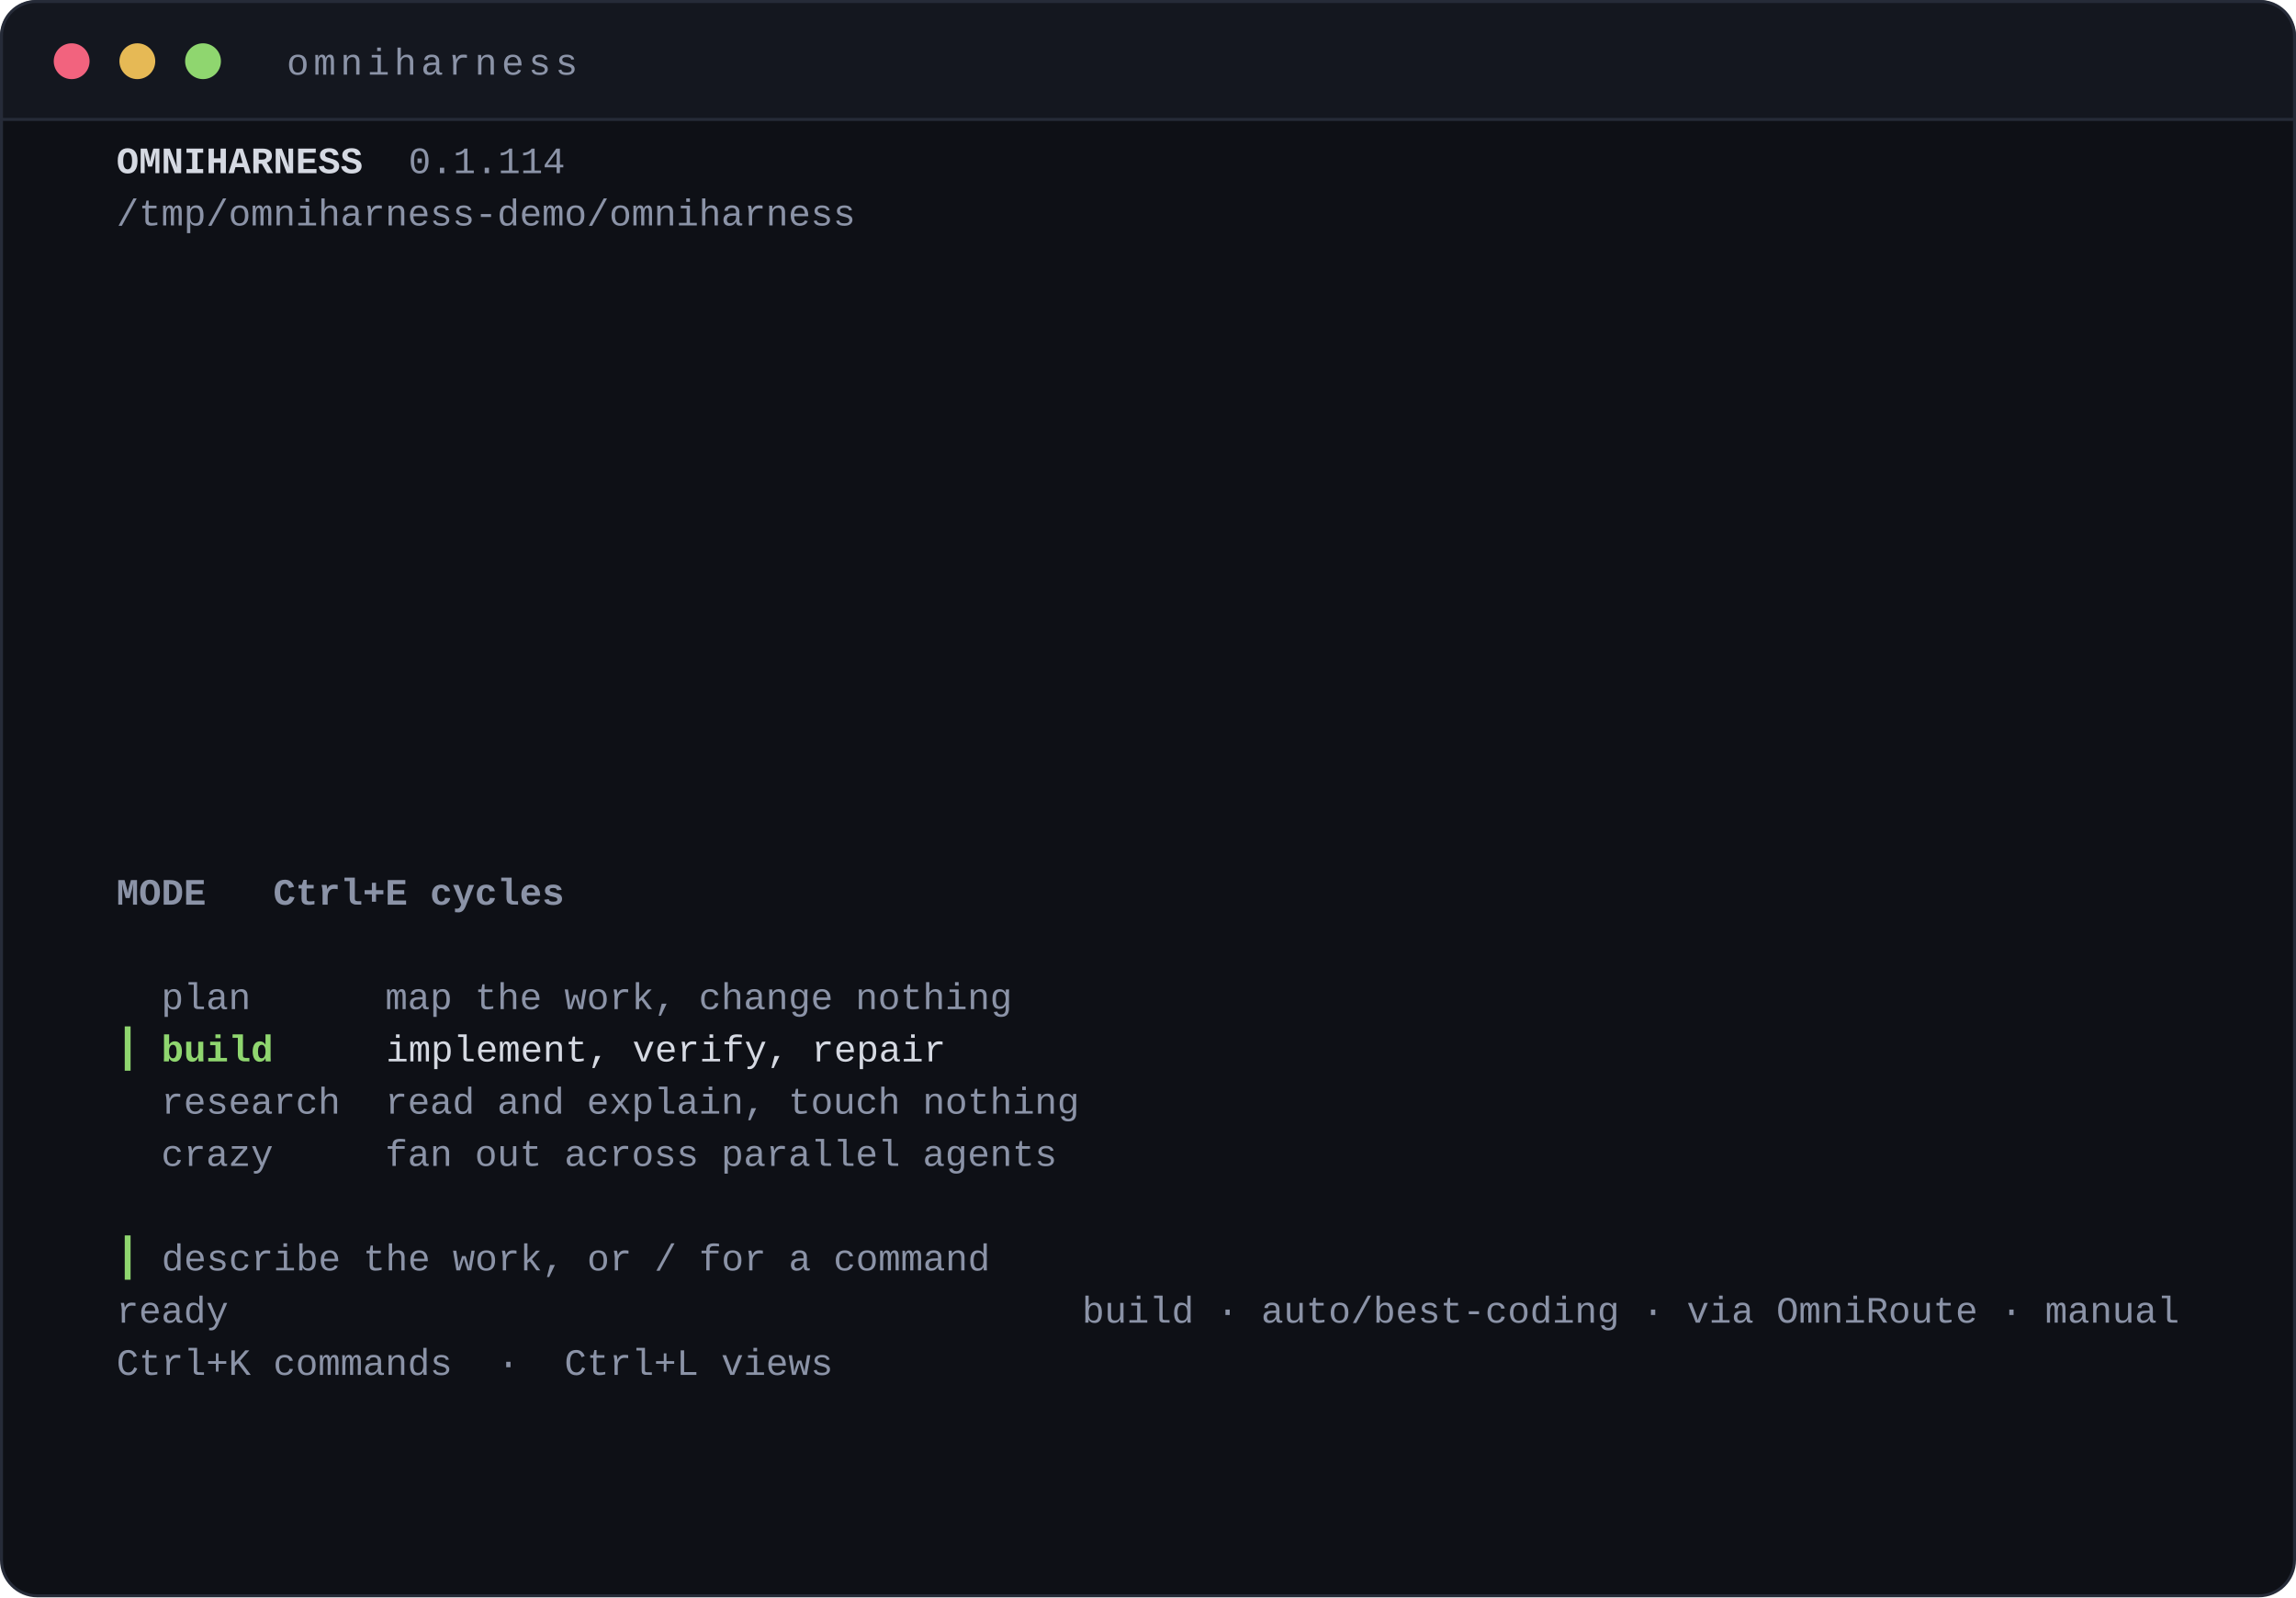
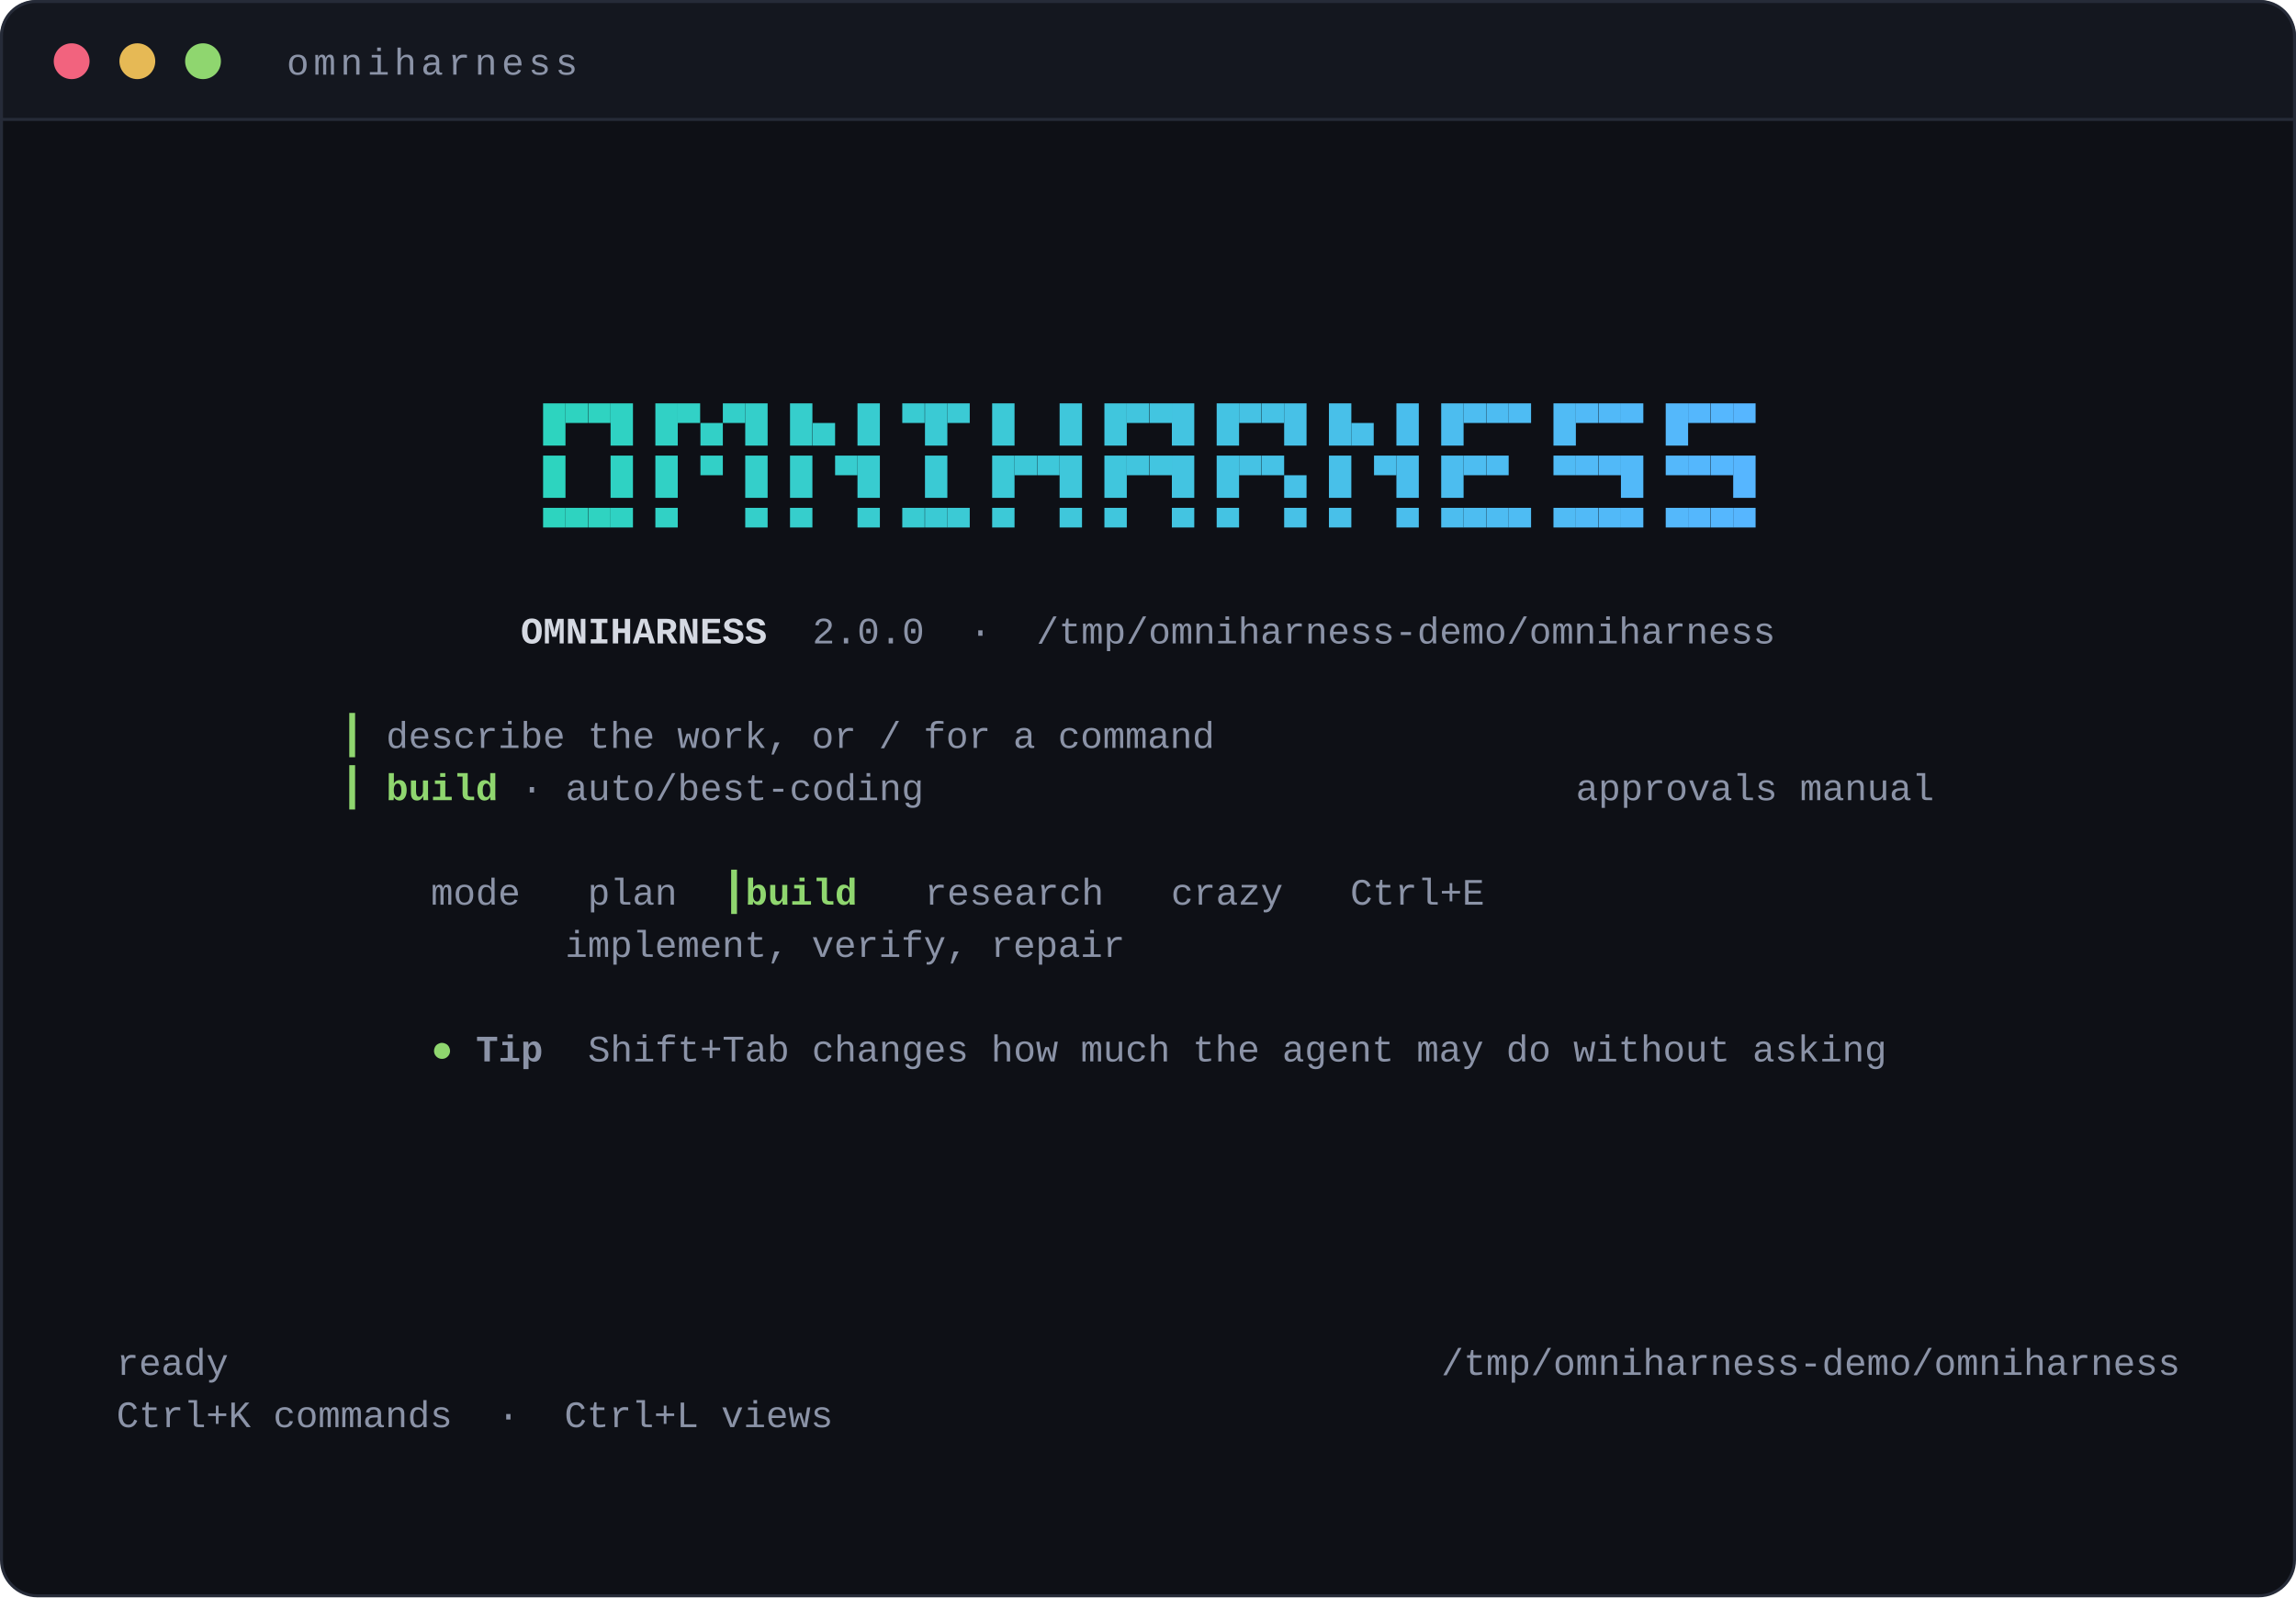
<svg xmlns="http://www.w3.org/2000/svg" width="769" height="535" viewBox="0 0 769 535" font-family="ui-monospace, SFMono-Regular, Menlo, Consolas, 'Liberation Mono', monospace" font-size="12.5" role="img" aria-label="OmniHarness terminal: a task, the plan it produced, the workers running it, and the route that answered">
  <rect x="0.5" y="0.5" width="768" height="534" rx="12" fill="#0e1016" stroke="#262b38" />
  <path d="M12 0.5 H757 A11.5 11.5 0 0 1 768.5 12 V40 H0.5 V12 A11.5 11.5 0 0 1 12 0.5 Z" fill="#14171f" stroke="#262b38" />
  <circle cx="24" cy="20.5" r="6" fill="#f2637e" />
  <circle cx="46" cy="20.5" r="6" fill="#e6b955" />
  <circle cx="68" cy="20.5" r="6" fill="#8fd66f" />
  <text x="96" y="25" fill="#8b93a7" letter-spacing="1.5">omniharness</text>
  <g opacity="1">
    <animate attributeName="opacity" dur="15.0s" repeatCount="indefinite" values="1;1;1;1;0;0" keyTimes="0;0;0;0.19;0.2;1" />
-     <text x="39.0" y="58.0" fill="#d5d9e2" font-weight="600" xml:space="preserve">OMNIHARNESS</text>
-     <text x="121.8" y="58.0" fill="#8b93a7" xml:space="preserve">  0.1.114</text>
-     <text x="39.0" y="75.5" fill="#8b93a7" xml:space="preserve">/tmp/omniharness-demo/omniharness</text>
-     <text x="39.0" y="303.0" fill="#8b93a7" font-weight="600" xml:space="preserve">MODE   Ctrl+E cycles</text>
-     <text x="39.0" y="338.0" fill="#8b93a7" xml:space="preserve">  plan      map the work, change nothing</text>
-     <text x="39.0" y="355.5" fill="#8fd66f" font-weight="600" xml:space="preserve">┃ build     </text>
-     <text x="129.3" y="355.5" fill="#d5d9e2" xml:space="preserve">implement, verify, repair</text>
-     <text x="39.0" y="373.0" fill="#8b93a7" xml:space="preserve">  research  read and explain, touch nothing</text>
-     <text x="39.0" y="390.5" fill="#8b93a7" xml:space="preserve">  crazy     fan out across parallel agents</text>
-     <text x="39.0" y="425.5" fill="#8fd66f" xml:space="preserve">┃</text>
-     <text x="54.1" y="425.5" fill="#8b93a7" xml:space="preserve">describe the work, or / for a command</text>
-     <text x="39.0" y="443.0" fill="#8b93a7" xml:space="preserve">ready</text>
-     <text x="362.4" y="443.0" fill="#8b93a7" xml:space="preserve">build · auto/best-coding · via OmniRoute · manual</text>
-     <text x="39.0" y="460.5" fill="#8b93a7" xml:space="preserve">Ctrl+K commands  ·  Ctrl+L views</text>
+     <text x="181.9" y="145.5" fill="#2dd4bf" xml:space="preserve">█</text>
+     <text x="189.4" y="145.5" fill="#2ed3c0" xml:space="preserve">▀</text>
+     <text x="197.0" y="145.5" fill="#2fd3c1" xml:space="preserve">▀</text>
+     <text x="204.5" y="145.5" fill="#2fd2c3" xml:space="preserve">█</text>
+     <text x="219.5" y="145.5" fill="#31d1c5" xml:space="preserve">█</text>
+     <text x="227.0" y="145.5" fill="#32d1c6" xml:space="preserve">▀</text>
+     <text x="234.6" y="145.5" fill="#32d0c7" xml:space="preserve">▄</text>
+     <text x="242.1" y="145.5" fill="#33cfc9" xml:space="preserve">▀</text>
+     <text x="249.6" y="145.5" fill="#34cfca" xml:space="preserve">█</text>
+     <text x="264.6" y="145.5" fill="#36cecc" xml:space="preserve">█</text>
+     <text x="272.2" y="145.5" fill="#36cdcd" xml:space="preserve">▄</text>
+     <text x="287.2" y="145.5" fill="#38ccd0" xml:space="preserve">█</text>
+     <text x="302.2" y="145.5" fill="#39cbd2" xml:space="preserve">▀</text>
+     <text x="309.8" y="145.5" fill="#3acad4" xml:space="preserve">█</text>
+     <text x="317.3" y="145.5" fill="#3bcad5" xml:space="preserve">▀</text>
+     <text x="332.3" y="145.5" fill="#3cc9d7" xml:space="preserve">█</text>
+     <text x="354.9" y="145.5" fill="#3fc7db" xml:space="preserve">█</text>
+     <text x="369.9" y="145.5" fill="#40c6dd" xml:space="preserve">█</text>
+     <text x="377.4" y="145.5" fill="#41c5de" xml:space="preserve">▀</text>
+     <text x="385.0" y="145.5" fill="#42c5e0" xml:space="preserve">▀</text>
+     <text x="392.5" y="145.5" fill="#43c4e1" xml:space="preserve">█</text>
+     <text x="407.5" y="145.5" fill="#44c3e3" xml:space="preserve">█</text>
+     <text x="415.0" y="145.5" fill="#45c2e4" xml:space="preserve">▀</text>
+     <text x="422.6" y="145.5" fill="#46c2e6" xml:space="preserve">▀</text>
+     <text x="430.1" y="145.5" fill="#47c1e7" xml:space="preserve">█</text>
+     <text x="445.1" y="145.5" fill="#48c0e9" xml:space="preserve">█</text>
+     <text x="452.6" y="145.5" fill="#49c0ea" xml:space="preserve">▄</text>
+     <text x="467.7" y="145.5" fill="#4abeed" xml:space="preserve">█</text>
+     <text x="482.7" y="145.5" fill="#4cbdef" xml:space="preserve">█</text>
+     <text x="490.2" y="145.5" fill="#4dbdf1" xml:space="preserve">▀</text>
+     <text x="497.8" y="145.5" fill="#4dbcf2" xml:space="preserve">▀</text>
+     <text x="505.3" y="145.5" fill="#4ebcf3" xml:space="preserve">▀</text>
+     <text x="520.3" y="145.5" fill="#50bbf5" xml:space="preserve">█</text>
+     <text x="527.8" y="145.5" fill="#51baf7" xml:space="preserve">▀</text>
+     <text x="535.4" y="145.5" fill="#51b9f8" xml:space="preserve">▀</text>
+     <text x="542.9" y="145.5" fill="#52b9f9" xml:space="preserve">▀</text>
+     <text x="557.9" y="145.5" fill="#54b8fb" xml:space="preserve">█</text>
+     <text x="565.4" y="145.5" fill="#54b7fd" xml:space="preserve">▀</text>
+     <text x="573.0" y="145.5" fill="#55b7fe" xml:space="preserve">▀</text>
+     <text x="580.5" y="145.5" fill="#56b6ff" xml:space="preserve">▀</text>
+     <text x="181.9" y="163.0" fill="#2dd4bf" xml:space="preserve">█</text>
+     <text x="204.5" y="163.0" fill="#2fd2c3" xml:space="preserve">█</text>
+     <text x="219.5" y="163.0" fill="#31d1c5" xml:space="preserve">█</text>
+     <text x="234.6" y="163.0" fill="#32d0c7" xml:space="preserve">▀</text>
+     <text x="249.6" y="163.0" fill="#34cfca" xml:space="preserve">█</text>
+     <text x="264.6" y="163.0" fill="#36cecc" xml:space="preserve">█</text>
+     <text x="279.7" y="163.0" fill="#37cdcf" xml:space="preserve">▀</text>
+     <text x="287.2" y="163.0" fill="#38ccd0" xml:space="preserve">█</text>
+     <text x="309.8" y="163.0" fill="#3acad4" xml:space="preserve">█</text>
+     <text x="332.3" y="163.0" fill="#3cc9d7" xml:space="preserve">█</text>
+     <text x="339.8" y="163.0" fill="#3dc8d8" xml:space="preserve">▀</text>
+     <text x="347.4" y="163.0" fill="#3ec8da" xml:space="preserve">▀</text>
+     <text x="354.9" y="163.0" fill="#3fc7db" xml:space="preserve">█</text>
+     <text x="369.9" y="163.0" fill="#40c6dd" xml:space="preserve">█</text>
+     <text x="377.4" y="163.0" fill="#41c5de" xml:space="preserve">▀</text>
+     <text x="385.0" y="163.0" fill="#42c5e0" xml:space="preserve">▀</text>
+     <text x="392.5" y="163.0" fill="#43c4e1" xml:space="preserve">█</text>
+     <text x="407.5" y="163.0" fill="#44c3e3" xml:space="preserve">█</text>
+     <text x="415.0" y="163.0" fill="#45c2e4" xml:space="preserve">▀</text>
+     <text x="422.6" y="163.0" fill="#46c2e6" xml:space="preserve">▀</text>
+     <text x="430.1" y="163.0" fill="#47c1e7" xml:space="preserve">▄</text>
+     <text x="445.1" y="163.0" fill="#48c0e9" xml:space="preserve">█</text>
+     <text x="460.2" y="163.0" fill="#4abfec" xml:space="preserve">▀</text>
+     <text x="467.7" y="163.0" fill="#4abeed" xml:space="preserve">█</text>
+     <text x="482.7" y="163.0" fill="#4cbdef" xml:space="preserve">█</text>
+     <text x="490.2" y="163.0" fill="#4dbdf1" xml:space="preserve">▀</text>
+     <text x="497.8" y="163.0" fill="#4dbcf2" xml:space="preserve">▀</text>
+     <text x="520.3" y="163.0" fill="#50bbf5" xml:space="preserve">▀</text>
+     <text x="527.8" y="163.0" fill="#51baf7" xml:space="preserve">▀</text>
+     <text x="535.4" y="163.0" fill="#51b9f8" xml:space="preserve">▀</text>
+     <text x="542.9" y="163.0" fill="#52b9f9" xml:space="preserve">█</text>
+     <text x="557.9" y="163.0" fill="#54b8fb" xml:space="preserve">▀</text>
+     <text x="565.4" y="163.0" fill="#54b7fd" xml:space="preserve">▀</text>
+     <text x="573.0" y="163.0" fill="#55b7fe" xml:space="preserve">▀</text>
+     <text x="580.5" y="163.0" fill="#56b6ff" xml:space="preserve">█</text>
+     <text x="181.9" y="180.5" fill="#2dd4bf" xml:space="preserve">▀</text>
+     <text x="189.4" y="180.5" fill="#2ed3c0" xml:space="preserve">▀</text>
+     <text x="197.0" y="180.5" fill="#2fd3c1" xml:space="preserve">▀</text>
+     <text x="204.5" y="180.5" fill="#2fd2c3" xml:space="preserve">▀</text>
+     <text x="219.5" y="180.5" fill="#31d1c5" xml:space="preserve">▀</text>
+     <text x="249.6" y="180.5" fill="#34cfca" xml:space="preserve">▀</text>
+     <text x="264.6" y="180.5" fill="#36cecc" xml:space="preserve">▀</text>
+     <text x="287.2" y="180.5" fill="#38ccd0" xml:space="preserve">▀</text>
+     <text x="302.2" y="180.5" fill="#39cbd2" xml:space="preserve">▀</text>
+     <text x="309.8" y="180.5" fill="#3acad4" xml:space="preserve">▀</text>
+     <text x="317.3" y="180.5" fill="#3bcad5" xml:space="preserve">▀</text>
+     <text x="332.3" y="180.5" fill="#3cc9d7" xml:space="preserve">▀</text>
+     <text x="354.9" y="180.5" fill="#3fc7db" xml:space="preserve">▀</text>
+     <text x="369.9" y="180.5" fill="#40c6dd" xml:space="preserve">▀</text>
+     <text x="392.5" y="180.5" fill="#43c4e1" xml:space="preserve">▀</text>
+     <text x="407.5" y="180.5" fill="#44c3e3" xml:space="preserve">▀</text>
+     <text x="430.1" y="180.5" fill="#47c1e7" xml:space="preserve">▀</text>
+     <text x="445.1" y="180.5" fill="#48c0e9" xml:space="preserve">▀</text>
+     <text x="467.7" y="180.5" fill="#4abeed" xml:space="preserve">▀</text>
+     <text x="482.7" y="180.5" fill="#4cbdef" xml:space="preserve">▀</text>
+     <text x="490.2" y="180.5" fill="#4dbdf1" xml:space="preserve">▀</text>
+     <text x="497.8" y="180.5" fill="#4dbcf2" xml:space="preserve">▀</text>
+     <text x="505.3" y="180.5" fill="#4ebcf3" xml:space="preserve">▀</text>
+     <text x="520.3" y="180.5" fill="#50bbf5" xml:space="preserve">▀</text>
+     <text x="527.8" y="180.5" fill="#51baf7" xml:space="preserve">▀</text>
+     <text x="535.4" y="180.5" fill="#51b9f8" xml:space="preserve">▀</text>
+     <text x="542.9" y="180.5" fill="#52b9f9" xml:space="preserve">▀</text>
+     <text x="557.9" y="180.5" fill="#54b8fb" xml:space="preserve">▀</text>
+     <text x="565.4" y="180.5" fill="#54b7fd" xml:space="preserve">▀</text>
+     <text x="573.0" y="180.5" fill="#55b7fe" xml:space="preserve">▀</text>
+     <text x="580.5" y="180.5" fill="#56b6ff" xml:space="preserve">▀</text>
+     <text x="174.4" y="215.5" fill="#d5d9e2" font-weight="600" xml:space="preserve">OMNIHARNESS</text>
+     <text x="257.1" y="215.5" fill="#8b93a7" xml:space="preserve">  2.0.0  ·  /tmp/omniharness-demo/omniharness</text>
+     <text x="114.2" y="250.5" fill="#8fd66f" xml:space="preserve">┃</text>
+     <text x="129.3" y="250.5" fill="#8b93a7" xml:space="preserve">describe the work, or / for a command</text>
+     <text x="114.2" y="268.0" fill="#8fd66f" xml:space="preserve">┃</text>
+     <text x="129.3" y="268.0" fill="#8fd66f" font-weight="600" xml:space="preserve">build</text>
+     <text x="166.9" y="268.0" fill="#8b93a7" xml:space="preserve"> · auto/best-coding</text>
+     <text x="527.8" y="268.0" fill="#8b93a7" xml:space="preserve">approvals manual</text>
+     <text x="144.3" y="303.0" fill="#8b93a7" xml:space="preserve">mode   plan  </text>
+     <text x="242.1" y="303.0" fill="#8fd66f" font-weight="600" xml:space="preserve">┃build</text>
+     <text x="287.2" y="303.0" fill="#8b93a7" xml:space="preserve">   research   crazy   Ctrl+E</text>
+     <text x="144.3" y="320.5" fill="#8b93a7" xml:space="preserve">      implement, verify, repair</text>
+     <text x="144.3" y="355.5" fill="#8fd66f" xml:space="preserve">● </text>
+     <text x="159.4" y="355.5" fill="#8b93a7" font-weight="600" xml:space="preserve">Tip</text>
+     <text x="181.9" y="355.5" fill="#8b93a7" xml:space="preserve">  Shift+Tab changes how much the agent may do without asking</text>
+     <text x="39.0" y="460.5" fill="#8b93a7" xml:space="preserve">ready</text>
+     <text x="482.7" y="460.5" fill="#8b93a7" xml:space="preserve">/tmp/omniharness-demo/omniharness</text>
+     <text x="39.0" y="478.0" fill="#8b93a7" xml:space="preserve">Ctrl+K commands  ·  Ctrl+L views</text>
  </g>
  <g opacity="0">
    <animate attributeName="opacity" dur="15.0s" repeatCount="indefinite" values="0;0;1;1;0;0" keyTimes="0;0.19;0.2;0.39;0.4;1" />
-     <text x="39.0" y="58.0" fill="#d5d9e2" font-weight="600" xml:space="preserve">OMNIHARNESS</text>
-     <text x="121.8" y="58.0" fill="#8b93a7" xml:space="preserve">  0.1.114</text>
-     <text x="39.0" y="75.5" fill="#8b93a7" xml:space="preserve">/tmp/omniharness-demo/omniharness</text>
-     <text x="39.0" y="93.0" fill="#8b93a7" xml:space="preserve">· mode → crazy</text>
-     <text x="39.0" y="128.0" fill="#f2637e" xml:space="preserve">┃</text>
-     <text x="46.6" y="128.0" fill="#d5d9e2" xml:space="preserve"> fix the provider fallback race in the streaming pipeline▍</text>
-     <text x="39.0" y="145.5" fill="#8b93a7" xml:space="preserve">ready</text>
-     <text x="362.4" y="145.5" fill="#8b93a7" xml:space="preserve">crazy · auto/best-coding · via OmniRoute · </text>
-     <text x="685.8" y="145.5" fill="#f2637e" xml:space="preserve">bypass</text>
-     <text x="39.0" y="163.0" fill="#8b93a7" xml:space="preserve">Ctrl+K commands  ·  Ctrl+L views  ·  Ctrl+J newline</text>
+     <text x="39.0" y="58.0" fill="#2dd4bf" xml:space="preserve">█</text>
+     <text x="46.6" y="58.0" fill="#2ed3c0" xml:space="preserve">▀</text>
+     <text x="54.1" y="58.0" fill="#2fd3c1" xml:space="preserve">▀</text>
+     <text x="61.6" y="58.0" fill="#2fd2c3" xml:space="preserve">█</text>
+     <text x="76.6" y="58.0" fill="#31d1c5" xml:space="preserve">█</text>
+     <text x="84.2" y="58.0" fill="#32d1c6" xml:space="preserve">▀</text>
+     <text x="91.7" y="58.0" fill="#32d0c7" xml:space="preserve">▄</text>
+     <text x="99.2" y="58.0" fill="#33cfc9" xml:space="preserve">▀</text>
+     <text x="106.7" y="58.0" fill="#34cfca" xml:space="preserve">█</text>
+     <text x="121.8" y="58.0" fill="#36cecc" xml:space="preserve">█</text>
+     <text x="129.3" y="58.0" fill="#36cdcd" xml:space="preserve">▄</text>
+     <text x="144.3" y="58.0" fill="#38ccd0" xml:space="preserve">█</text>
+     <text x="159.4" y="58.0" fill="#39cbd2" xml:space="preserve">▀</text>
+     <text x="166.9" y="58.0" fill="#3acad4" xml:space="preserve">█</text>
+     <text x="174.4" y="58.0" fill="#3bcad5" xml:space="preserve">▀</text>
+     <text x="189.4" y="58.0" fill="#3cc9d7" xml:space="preserve">█</text>
+     <text x="212.0" y="58.0" fill="#3fc7db" xml:space="preserve">█</text>
+     <text x="227.0" y="58.0" fill="#40c6dd" xml:space="preserve">█</text>
+     <text x="234.6" y="58.0" fill="#41c5de" xml:space="preserve">▀</text>
+     <text x="242.1" y="58.0" fill="#42c5e0" xml:space="preserve">▀</text>
+     <text x="249.6" y="58.0" fill="#43c4e1" xml:space="preserve">█</text>
+     <text x="264.6" y="58.0" fill="#44c3e3" xml:space="preserve">█</text>
+     <text x="272.2" y="58.0" fill="#45c2e4" xml:space="preserve">▀</text>
+     <text x="279.7" y="58.0" fill="#46c2e6" xml:space="preserve">▀</text>
+     <text x="287.2" y="58.0" fill="#47c1e7" xml:space="preserve">█</text>
+     <text x="302.2" y="58.0" fill="#48c0e9" xml:space="preserve">█</text>
+     <text x="309.8" y="58.0" fill="#49c0ea" xml:space="preserve">▄</text>
+     <text x="324.8" y="58.0" fill="#4abeed" xml:space="preserve">█</text>
+     <text x="339.8" y="58.0" fill="#4cbdef" xml:space="preserve">█</text>
+     <text x="347.4" y="58.0" fill="#4dbdf1" xml:space="preserve">▀</text>
+     <text x="354.9" y="58.0" fill="#4dbcf2" xml:space="preserve">▀</text>
+     <text x="362.4" y="58.0" fill="#4ebcf3" xml:space="preserve">▀</text>
+     <text x="377.4" y="58.0" fill="#50bbf5" xml:space="preserve">█</text>
+     <text x="385.0" y="58.0" fill="#51baf7" xml:space="preserve">▀</text>
+     <text x="392.5" y="58.0" fill="#51b9f8" xml:space="preserve">▀</text>
+     <text x="400.0" y="58.0" fill="#52b9f9" xml:space="preserve">▀</text>
+     <text x="415.0" y="58.0" fill="#54b8fb" xml:space="preserve">█</text>
+     <text x="422.6" y="58.0" fill="#54b7fd" xml:space="preserve">▀</text>
+     <text x="430.1" y="58.0" fill="#55b7fe" xml:space="preserve">▀</text>
+     <text x="437.6" y="58.0" fill="#56b6ff" xml:space="preserve">▀</text>
+     <text x="39.0" y="75.5" fill="#2dd4bf" xml:space="preserve">█</text>
+     <text x="61.6" y="75.5" fill="#2fd2c3" xml:space="preserve">█</text>
+     <text x="76.6" y="75.5" fill="#31d1c5" xml:space="preserve">█</text>
+     <text x="91.7" y="75.5" fill="#32d0c7" xml:space="preserve">▀</text>
+     <text x="106.7" y="75.5" fill="#34cfca" xml:space="preserve">█</text>
+     <text x="121.8" y="75.5" fill="#36cecc" xml:space="preserve">█</text>
+     <text x="136.8" y="75.5" fill="#37cdcf" xml:space="preserve">▀</text>
+     <text x="144.3" y="75.5" fill="#38ccd0" xml:space="preserve">█</text>
+     <text x="166.9" y="75.5" fill="#3acad4" xml:space="preserve">█</text>
+     <text x="189.4" y="75.5" fill="#3cc9d7" xml:space="preserve">█</text>
+     <text x="197.0" y="75.5" fill="#3dc8d8" xml:space="preserve">▀</text>
+     <text x="204.5" y="75.5" fill="#3ec8da" xml:space="preserve">▀</text>
+     <text x="212.0" y="75.5" fill="#3fc7db" xml:space="preserve">█</text>
+     <text x="227.0" y="75.5" fill="#40c6dd" xml:space="preserve">█</text>
+     <text x="234.6" y="75.5" fill="#41c5de" xml:space="preserve">▀</text>
+     <text x="242.1" y="75.5" fill="#42c5e0" xml:space="preserve">▀</text>
+     <text x="249.6" y="75.5" fill="#43c4e1" xml:space="preserve">█</text>
+     <text x="264.6" y="75.5" fill="#44c3e3" xml:space="preserve">█</text>
+     <text x="272.2" y="75.5" fill="#45c2e4" xml:space="preserve">▀</text>
+     <text x="279.7" y="75.5" fill="#46c2e6" xml:space="preserve">▀</text>
+     <text x="287.2" y="75.5" fill="#47c1e7" xml:space="preserve">▄</text>
+     <text x="302.2" y="75.5" fill="#48c0e9" xml:space="preserve">█</text>
+     <text x="317.3" y="75.5" fill="#4abfec" xml:space="preserve">▀</text>
+     <text x="324.8" y="75.5" fill="#4abeed" xml:space="preserve">█</text>
+     <text x="339.8" y="75.5" fill="#4cbdef" xml:space="preserve">█</text>
+     <text x="347.4" y="75.5" fill="#4dbdf1" xml:space="preserve">▀</text>
+     <text x="354.9" y="75.5" fill="#4dbcf2" xml:space="preserve">▀</text>
+     <text x="377.4" y="75.5" fill="#50bbf5" xml:space="preserve">▀</text>
+     <text x="385.0" y="75.5" fill="#51baf7" xml:space="preserve">▀</text>
+     <text x="392.5" y="75.5" fill="#51b9f8" xml:space="preserve">▀</text>
+     <text x="400.0" y="75.5" fill="#52b9f9" xml:space="preserve">█</text>
+     <text x="415.0" y="75.5" fill="#54b8fb" xml:space="preserve">▀</text>
+     <text x="422.6" y="75.5" fill="#54b7fd" xml:space="preserve">▀</text>
+     <text x="430.1" y="75.5" fill="#55b7fe" xml:space="preserve">▀</text>
+     <text x="437.6" y="75.5" fill="#56b6ff" xml:space="preserve">█</text>
+     <text x="39.0" y="93.0" fill="#2dd4bf" xml:space="preserve">▀</text>
+     <text x="46.6" y="93.0" fill="#2ed3c0" xml:space="preserve">▀</text>
+     <text x="54.1" y="93.0" fill="#2fd3c1" xml:space="preserve">▀</text>
+     <text x="61.6" y="93.0" fill="#2fd2c3" xml:space="preserve">▀</text>
+     <text x="76.6" y="93.0" fill="#31d1c5" xml:space="preserve">▀</text>
+     <text x="106.7" y="93.0" fill="#34cfca" xml:space="preserve">▀</text>
+     <text x="121.8" y="93.0" fill="#36cecc" xml:space="preserve">▀</text>
+     <text x="144.3" y="93.0" fill="#38ccd0" xml:space="preserve">▀</text>
+     <text x="159.4" y="93.0" fill="#39cbd2" xml:space="preserve">▀</text>
+     <text x="166.9" y="93.0" fill="#3acad4" xml:space="preserve">▀</text>
+     <text x="174.4" y="93.0" fill="#3bcad5" xml:space="preserve">▀</text>
+     <text x="189.4" y="93.0" fill="#3cc9d7" xml:space="preserve">▀</text>
+     <text x="212.0" y="93.0" fill="#3fc7db" xml:space="preserve">▀</text>
+     <text x="227.0" y="93.0" fill="#40c6dd" xml:space="preserve">▀</text>
+     <text x="249.6" y="93.0" fill="#43c4e1" xml:space="preserve">▀</text>
+     <text x="264.6" y="93.0" fill="#44c3e3" xml:space="preserve">▀</text>
+     <text x="287.2" y="93.0" fill="#47c1e7" xml:space="preserve">▀</text>
+     <text x="302.2" y="93.0" fill="#48c0e9" xml:space="preserve">▀</text>
+     <text x="324.8" y="93.0" fill="#4abeed" xml:space="preserve">▀</text>
+     <text x="339.8" y="93.0" fill="#4cbdef" xml:space="preserve">▀</text>
+     <text x="347.4" y="93.0" fill="#4dbdf1" xml:space="preserve">▀</text>
+     <text x="354.9" y="93.0" fill="#4dbcf2" xml:space="preserve">▀</text>
+     <text x="362.4" y="93.0" fill="#4ebcf3" xml:space="preserve">▀</text>
+     <text x="377.4" y="93.0" fill="#50bbf5" xml:space="preserve">▀</text>
+     <text x="385.0" y="93.0" fill="#51baf7" xml:space="preserve">▀</text>
+     <text x="392.5" y="93.0" fill="#51b9f8" xml:space="preserve">▀</text>
+     <text x="400.0" y="93.0" fill="#52b9f9" xml:space="preserve">▀</text>
+     <text x="415.0" y="93.0" fill="#54b8fb" xml:space="preserve">▀</text>
+     <text x="422.6" y="93.0" fill="#54b7fd" xml:space="preserve">▀</text>
+     <text x="430.1" y="93.0" fill="#55b7fe" xml:space="preserve">▀</text>
+     <text x="437.6" y="93.0" fill="#56b6ff" xml:space="preserve">▀</text>
+     <text x="39.0" y="128.0" fill="#d5d9e2" font-weight="600" xml:space="preserve">OMNIHARNESS</text>
+     <text x="121.8" y="128.0" fill="#8b93a7" xml:space="preserve">  2.0.0  ·  /tmp/omniharness-demo/omniharness</text>
+     <text x="39.0" y="320.5" fill="#8b93a7" xml:space="preserve">· mode → crazy</text>
+     <text x="39.0" y="355.5" fill="#f2637e" xml:space="preserve">┃</text>
+     <text x="46.6" y="355.5" fill="#d5d9e2" xml:space="preserve"> fix the provider fallback race in the streaming pipeline▍</text>
+     <text x="39.0" y="373.0" fill="#f2637e" xml:space="preserve">┃</text>
+     <text x="54.1" y="373.0" fill="#f2637e" font-weight="600" xml:space="preserve">crazy</text>
+     <text x="91.7" y="373.0" fill="#8b93a7" xml:space="preserve"> · auto/best-coding</text>
+     <text x="603.0" y="373.0" fill="#f2637e" xml:space="preserve">approvals bypass</text>
+     <text x="39.0" y="390.5" fill="#8b93a7" xml:space="preserve">ready</text>
+     <text x="482.7" y="390.5" fill="#8b93a7" xml:space="preserve">/tmp/omniharness-demo/omniharness</text>
+     <text x="39.0" y="408.0" fill="#8b93a7" xml:space="preserve">Ctrl+K commands  ·  Ctrl+L views  ·  Ctrl+J newline</text>
  </g>
  <g opacity="0">
    <animate attributeName="opacity" dur="15.0s" repeatCount="indefinite" values="0;0;1;1;0;0" keyTimes="0;0.39;0.4;0.59;0.6;1" />
-     <text x="39.0" y="58.0" fill="#d5d9e2" font-weight="600" xml:space="preserve">OMNIHARNESS</text>
-     <text x="121.8" y="58.0" fill="#8b93a7" xml:space="preserve">  0.1.114</text>
-     <text x="39.0" y="75.5" fill="#8b93a7" xml:space="preserve">/tmp/omniharness-demo/omniharness</text>
-     <text x="39.0" y="93.0" fill="#8b93a7" xml:space="preserve">· mode → crazy</text>
-     <text x="39.0" y="128.0" fill="#56b6ff" font-weight="600" xml:space="preserve"> › fix the provider fallback race in the streaming pipeline                                 </text>
-     <text x="24.0" y="163.0" fill="#d5d9e2" xml:space="preserve">  Planned 3 independent steps.</text>
-     <text x="39.0" y="198.0" fill="#8b93a7" font-weight="600" xml:space="preserve">plan</text>
-     <text x="708.3" y="198.0" fill="#8b93a7" xml:space="preserve">0/3</text>
-     <text x="39.0" y="215.5" fill="#8b93a7" xml:space="preserve">○ reproduce the race under -race</text>
-     <text x="39.0" y="233.0" fill="#8b93a7" xml:space="preserve">○ hold the mutex across the provider read</text>
-     <text x="39.0" y="250.5" fill="#2dd4bf" xml:space="preserve">● </text>
-     <text x="54.1" y="250.5" fill="#d5d9e2" xml:space="preserve">add a regression test</text>
-     <text x="39.0" y="285.5" fill="#8b93a7" font-weight="600" xml:space="preserve">agents</text>
-     <text x="663.2" y="285.5" fill="#8b93a7" xml:space="preserve">3 working</text>
+     <text x="39.0" y="110.5" fill="#8b93a7" xml:space="preserve">· mode → crazy</text>
+     <text x="39.0" y="145.5" fill="#56b6ff" font-weight="600" xml:space="preserve"> › fix the provider fallback race in the streaming pipeline                                 </text>
+     <text x="24.0" y="180.5" fill="#d5d9e2" xml:space="preserve">  Planned 3 independent steps.</text>
+     <text x="39.0" y="215.5" fill="#f2637e" xml:space="preserve">▣ </text>
+     <text x="54.1" y="215.5" fill="#8b93a7" xml:space="preserve">crazy · auto/best-coding</text>
+     <text x="39.0" y="250.5" fill="#8b93a7" font-weight="600" xml:space="preserve">plan</text>
+     <text x="708.3" y="250.5" fill="#8b93a7" xml:space="preserve">0/3</text>
+     <text x="39.0" y="268.0" fill="#8b93a7" xml:space="preserve">○ reproduce the race under -race</text>
+     <text x="39.0" y="285.5" fill="#8b93a7" xml:space="preserve">○ hold the mutex across the provider read</text>
    <text x="39.0" y="303.0" fill="#2dd4bf" xml:space="preserve">● </text>
-     <text x="54.1" y="303.0" fill="#d5d9e2" xml:space="preserve">A1    </text>
-     <text x="99.2" y="303.0" fill="#8b93a7" xml:space="preserve">reproduce the race under -race</text>
-     <text x="39.0" y="320.5" fill="#2dd4bf" xml:space="preserve">● </text>
-     <text x="54.1" y="320.5" fill="#d5d9e2" xml:space="preserve">A2    </text>
-     <text x="99.2" y="320.5" fill="#8b93a7" xml:space="preserve">hold the mutex across the provider read</text>
-     <text x="39.0" y="338.0" fill="#2dd4bf" xml:space="preserve">● </text>
-     <text x="54.1" y="338.0" fill="#d5d9e2" xml:space="preserve">A3    </text>
-     <text x="99.2" y="338.0" fill="#8b93a7" xml:space="preserve">add a regression test</text>
-     <text x="39.0" y="373.0" fill="#f2637e" xml:space="preserve">┃</text>
-     <text x="54.1" y="373.0" fill="#8b93a7" xml:space="preserve">type to queue the next task</text>
-     <text x="24.0" y="390.5" fill="#d5d9e2" xml:space="preserve">  ● 3 agents working · 1s        </text>
-     <text x="272.2" y="390.5" fill="#8b93a7" xml:space="preserve">crazy · auto/best-coding · via anthropic · </text>
-     <text x="595.5" y="390.5" fill="#f2637e" xml:space="preserve">bypass</text>
-     <text x="640.6" y="390.5" fill="#8b93a7" xml:space="preserve"> · █░░░░░ 9%</text>
-     <text x="39.0" y="408.0" fill="#8b93a7" xml:space="preserve">Ctrl+C cancel  ·  Ctrl+K commands  ·  Ctrl+L views</text>
+     <text x="54.1" y="303.0" fill="#d5d9e2" xml:space="preserve">add a regression test</text>
+     <text x="39.0" y="338.0" fill="#8b93a7" font-weight="600" xml:space="preserve">agents</text>
+     <text x="663.2" y="338.0" fill="#8b93a7" xml:space="preserve">3 working</text>
+     <text x="39.0" y="355.5" fill="#2dd4bf" xml:space="preserve">● </text>
+     <text x="54.1" y="355.5" fill="#d5d9e2" xml:space="preserve">A1    </text>
+     <text x="99.2" y="355.5" fill="#8b93a7" xml:space="preserve">reproduce the race under -race</text>
+     <text x="39.0" y="373.0" fill="#2dd4bf" xml:space="preserve">● </text>
+     <text x="54.1" y="373.0" fill="#d5d9e2" xml:space="preserve">A2    </text>
+     <text x="99.2" y="373.0" fill="#8b93a7" xml:space="preserve">hold the mutex across the provider read</text>
+     <text x="39.0" y="390.5" fill="#2dd4bf" xml:space="preserve">● </text>
+     <text x="54.1" y="390.5" fill="#d5d9e2" xml:space="preserve">A3    </text>
+     <text x="99.2" y="390.5" fill="#8b93a7" xml:space="preserve">add a regression test</text>
+     <text x="39.0" y="425.5" fill="#f2637e" xml:space="preserve">┃</text>
+     <text x="54.1" y="425.5" fill="#8b93a7" xml:space="preserve">type to queue the next task</text>
+     <text x="39.0" y="443.0" fill="#f2637e" xml:space="preserve">┃</text>
+     <text x="54.1" y="443.0" fill="#f2637e" font-weight="600" xml:space="preserve">crazy</text>
+     <text x="91.7" y="443.0" fill="#8b93a7" xml:space="preserve"> · auto/best-coding</text>
+     <text x="603.0" y="443.0" fill="#f2637e" xml:space="preserve">approvals bypass</text>
+     <text x="24.0" y="460.5" fill="#d5d9e2" xml:space="preserve">  ● 3 agents working · 1s       </text>
+     <text x="264.6" y="460.5" fill="#8b93a7" xml:space="preserve">/tmp/omniharness-demo/omniharness · via anthropic · context 9%</text>
+     <text x="39.0" y="478.0" fill="#8b93a7" xml:space="preserve">Ctrl+C cancel  ·  Ctrl+K commands  ·  Ctrl+L views</text>
  </g>
  <g opacity="0">
    <animate attributeName="opacity" dur="15.0s" repeatCount="indefinite" values="0;0;1;1;0;0" keyTimes="0;0.59;0.6;0.79;0.8;1" />
-     <text x="39.0" y="58.0" fill="#d5d9e2" font-weight="600" xml:space="preserve">OMNIHARNESS</text>
-     <text x="121.8" y="58.0" fill="#8b93a7" xml:space="preserve">  0.1.114</text>
-     <text x="39.0" y="75.5" fill="#8b93a7" xml:space="preserve">/tmp/omniharness-demo/omniharness</text>
-     <text x="39.0" y="93.0" fill="#8b93a7" xml:space="preserve">· mode → crazy</text>
-     <text x="39.0" y="128.0" fill="#56b6ff" font-weight="600" xml:space="preserve"> › fix the provider fallback race in the streaming pipeline                                 </text>
-     <text x="24.0" y="163.0" fill="#d5d9e2" xml:space="preserve">  Planned 3 independent steps.</text>
-     <text x="39.0" y="198.0" fill="#8b93a7" font-weight="600" xml:space="preserve">agents</text>
-     <text x="685.8" y="198.0" fill="#8b93a7" xml:space="preserve">3 done</text>
-     <text x="39.0" y="215.5" fill="#56b6ff" xml:space="preserve">› </text>
-     <text x="54.1" y="215.5" fill="#8fd66f" xml:space="preserve">✓ </text>
-     <text x="69.1" y="215.5" fill="#d5d9e2" font-weight="600" xml:space="preserve">A1      </text>
-     <text x="129.3" y="215.5" fill="#8b93a7" xml:space="preserve">reproduce the race under -race  2s</text>
-     <text x="54.1" y="233.0" fill="#8fd66f" xml:space="preserve">✓ </text>
-     <text x="69.1" y="233.0" fill="#d5d9e2" xml:space="preserve">A2      </text>
-     <text x="129.3" y="233.0" fill="#8b93a7" xml:space="preserve">hold the mutex across the provider read  2s</text>
-     <text x="54.1" y="250.5" fill="#8fd66f" xml:space="preserve">✓ </text>
-     <text x="69.1" y="250.5" fill="#d5d9e2" xml:space="preserve">A3      </text>
-     <text x="129.3" y="250.5" fill="#8b93a7" xml:space="preserve">add a regression test  2s</text>
-     <text x="39.0" y="285.5" fill="#f2637e" xml:space="preserve">┃</text>
-     <text x="54.1" y="285.5" fill="#8b93a7" xml:space="preserve">describe the work, or / for a command</text>
-     <text x="39.0" y="303.0" fill="#8b93a7" xml:space="preserve">ready</text>
-     <text x="272.2" y="303.0" fill="#8b93a7" xml:space="preserve">crazy · auto/best-coding · via anthropic · </text>
-     <text x="595.5" y="303.0" fill="#f2637e" xml:space="preserve">bypass</text>
-     <text x="640.6" y="303.0" fill="#8b93a7" xml:space="preserve"> · █░░░░░ 9%</text>
-     <text x="39.0" y="320.5" fill="#8b93a7" xml:space="preserve">↑↓ move  ·  enter focus  ·  esc back to run  ·  Ctrl+K commands</text>
+     <text x="39.0" y="110.5" fill="#8b93a7" xml:space="preserve">· mode → crazy</text>
+     <text x="39.0" y="145.5" fill="#56b6ff" font-weight="600" xml:space="preserve"> › fix the provider fallback race in the streaming pipeline                                 </text>
+     <text x="24.0" y="180.5" fill="#d5d9e2" xml:space="preserve">  Planned 3 independent steps.</text>
+     <text x="39.0" y="215.5" fill="#f2637e" xml:space="preserve">▣ </text>
+     <text x="54.1" y="215.5" fill="#8b93a7" xml:space="preserve">crazy · auto/best-coding</text>
+     <text x="39.0" y="250.5" fill="#8b93a7" font-weight="600" xml:space="preserve">agents</text>
+     <text x="685.8" y="250.5" fill="#8b93a7" xml:space="preserve">3 done</text>
+     <text x="39.0" y="268.0" fill="#56b6ff" xml:space="preserve">› </text>
+     <text x="54.1" y="268.0" fill="#8fd66f" xml:space="preserve">✓ </text>
+     <text x="69.1" y="268.0" fill="#d5d9e2" font-weight="600" xml:space="preserve">A1      </text>
+     <text x="129.3" y="268.0" fill="#8b93a7" xml:space="preserve">reproduce the race under -race  2s</text>
+     <text x="54.1" y="285.5" fill="#8fd66f" xml:space="preserve">✓ </text>
+     <text x="69.1" y="285.5" fill="#d5d9e2" xml:space="preserve">A2      </text>
+     <text x="129.3" y="285.5" fill="#8b93a7" xml:space="preserve">hold the mutex across the provider read  2s</text>
+     <text x="54.1" y="303.0" fill="#8fd66f" xml:space="preserve">✓ </text>
+     <text x="69.1" y="303.0" fill="#d5d9e2" xml:space="preserve">A3      </text>
+     <text x="129.3" y="303.0" fill="#8b93a7" xml:space="preserve">add a regression test  2s</text>
+     <text x="39.0" y="338.0" fill="#f2637e" xml:space="preserve">┃</text>
+     <text x="54.1" y="338.0" fill="#8b93a7" xml:space="preserve">describe the work, or / for a command</text>
+     <text x="39.0" y="355.5" fill="#f2637e" xml:space="preserve">┃</text>
+     <text x="54.1" y="355.5" fill="#f2637e" font-weight="600" xml:space="preserve">crazy</text>
+     <text x="91.7" y="355.5" fill="#8b93a7" xml:space="preserve"> · auto/best-coding</text>
+     <text x="603.0" y="355.5" fill="#f2637e" xml:space="preserve">approvals bypass</text>
+     <text x="39.0" y="373.0" fill="#8b93a7" xml:space="preserve">ready</text>
+     <text x="264.6" y="373.0" fill="#8b93a7" xml:space="preserve">/tmp/omniharness-demo/omniharness · via anthropic · context 9%</text>
+     <text x="39.0" y="390.5" fill="#8b93a7" xml:space="preserve">↑↓ move  ·  enter focus  ·  esc back to run  ·  Ctrl+K commands</text>
  </g>
  <g opacity="0">
    <animate attributeName="opacity" dur="15.0s" repeatCount="indefinite" values="0;0;1;1;0;1" keyTimes="0;0.79;0.8;0.99;1;1" />
-     <text x="39.0" y="58.0" fill="#8b93a7" xml:space="preserve">/tmp/omniharness-demo/omniharness</text>
-     <text x="39.0" y="75.5" fill="#8b93a7" xml:space="preserve">· mode → crazy</text>
-     <text x="39.0" y="110.5" fill="#56b6ff" font-weight="600" xml:space="preserve"> › fix the provider fallback race in the streaming pipeline                                 </text>
-     <text x="24.0" y="145.5" fill="#d5d9e2" xml:space="preserve">  Planned 3 independent steps.</text>
-     <text x="39.0" y="180.5" fill="#8b93a7" font-weight="600" xml:space="preserve">route</text>
-     <text x="565.4" y="180.5" fill="#8b93a7" xml:space="preserve">http://localhost:20128</text>
-     <text x="39.0" y="198.0" fill="#8b93a7" xml:space="preserve">engine      </text>
-     <text x="129.3" y="198.0" fill="#d5d9e2" xml:space="preserve">auto/best-coding</text>
-     <text x="39.0" y="215.5" fill="#8b93a7" xml:space="preserve">provider    </text>
-     <text x="129.3" y="215.5" fill="#d5d9e2" xml:space="preserve">anthropic</text>
-     <text x="39.0" y="233.0" fill="#8b93a7" xml:space="preserve">model       </text>
-     <text x="129.3" y="233.0" fill="#d5d9e2" xml:space="preserve">claude-sonnet-4-6</text>
-     <text x="39.0" y="250.5" fill="#8b93a7" xml:space="preserve">profile     </text>
-     <text x="129.3" y="250.5" fill="#d5d9e2" xml:space="preserve">coding:reliable</text>
-     <text x="39.0" y="268.0" fill="#8b93a7" xml:space="preserve">latency     </text>
-     <text x="129.3" y="268.0" fill="#d5d9e2" xml:space="preserve">812ms</text>
-     <text x="39.0" y="303.0" fill="#8b93a7" font-weight="600" xml:space="preserve">context</text>
-     <text x="39.0" y="320.5" fill="#8b93a7" xml:space="preserve">window      █░░░░░░░░░░░ 9%  18k of 200k</text>
-     <text x="39.0" y="355.5" fill="#8b93a7" font-weight="600" xml:space="preserve">measured</text>
-     <text x="39.0" y="373.0" fill="#8b93a7" xml:space="preserve">tokens      </text>
-     <text x="129.3" y="373.0" fill="#d5d9e2" xml:space="preserve">92k in · 3.7k out</text>
-     <text x="39.0" y="390.5" fill="#8b93a7" xml:space="preserve">cost        </text>
-     <text x="129.3" y="390.5" fill="#d5d9e2" xml:space="preserve">$0.21</text>
-     <text x="39.0" y="408.0" fill="#8b93a7" xml:space="preserve">requests    </text>
-     <text x="129.3" y="408.0" fill="#d5d9e2" xml:space="preserve">6</text>
+     <text x="39.0" y="58.0" fill="#56b6ff" font-weight="600" xml:space="preserve"> › fix the provider fallback race in the streaming pipeline                                 </text>
+     <text x="24.0" y="93.0" fill="#d5d9e2" xml:space="preserve">  Planned 3 independent steps.</text>
+     <text x="39.0" y="128.0" fill="#f2637e" xml:space="preserve">▣ </text>
+     <text x="54.1" y="128.0" fill="#8b93a7" xml:space="preserve">crazy · auto/best-coding</text>
+     <text x="39.0" y="163.0" fill="#8b93a7" font-weight="600" xml:space="preserve">route</text>
+     <text x="565.4" y="163.0" fill="#8b93a7" xml:space="preserve">http://localhost:20128</text>
+     <text x="39.0" y="180.5" fill="#8b93a7" xml:space="preserve">engine      </text>
+     <text x="129.3" y="180.5" fill="#d5d9e2" xml:space="preserve">auto/best-coding</text>
+     <text x="39.0" y="198.0" fill="#8b93a7" xml:space="preserve">provider    </text>
+     <text x="129.3" y="198.0" fill="#d5d9e2" xml:space="preserve">anthropic</text>
+     <text x="39.0" y="215.5" fill="#8b93a7" xml:space="preserve">model       </text>
+     <text x="129.3" y="215.5" fill="#d5d9e2" xml:space="preserve">claude-sonnet-4-6</text>
+     <text x="39.0" y="233.0" fill="#8b93a7" xml:space="preserve">profile     </text>
+     <text x="129.3" y="233.0" fill="#d5d9e2" xml:space="preserve">coding:reliable</text>
+     <text x="39.0" y="250.5" fill="#8b93a7" xml:space="preserve">latency     </text>
+     <text x="129.3" y="250.5" fill="#d5d9e2" xml:space="preserve">812ms</text>
+     <text x="39.0" y="285.5" fill="#8b93a7" font-weight="600" xml:space="preserve">context</text>
+     <text x="39.0" y="303.0" fill="#8b93a7" xml:space="preserve">window      █░░░░░░░░░░░ 9%  18k of 200k</text>
+     <text x="39.0" y="338.0" fill="#8b93a7" font-weight="600" xml:space="preserve">measured</text>
+     <text x="39.0" y="355.5" fill="#8b93a7" xml:space="preserve">tokens      </text>
+     <text x="129.3" y="355.5" fill="#d5d9e2" xml:space="preserve">92k in · 3.7k out</text>
+     <text x="39.0" y="373.0" fill="#8b93a7" xml:space="preserve">cost        </text>
+     <text x="129.3" y="373.0" fill="#d5d9e2" xml:space="preserve">$0.21</text>
+     <text x="39.0" y="390.5" fill="#8b93a7" xml:space="preserve">requests    </text>
+     <text x="129.3" y="390.5" fill="#d5d9e2" xml:space="preserve">6</text>
+     <text x="39.0" y="425.5" fill="#f2637e" xml:space="preserve">┃</text>
+     <text x="54.1" y="425.5" fill="#8b93a7" xml:space="preserve">describe the work, or / for a command</text>
    <text x="39.0" y="443.0" fill="#f2637e" xml:space="preserve">┃</text>
-     <text x="54.1" y="443.0" fill="#8b93a7" xml:space="preserve">describe the work, or / for a command</text>
+     <text x="54.1" y="443.0" fill="#f2637e" font-weight="600" xml:space="preserve">crazy</text>
+     <text x="91.7" y="443.0" fill="#8b93a7" xml:space="preserve"> · auto/best-coding</text>
+     <text x="603.0" y="443.0" fill="#f2637e" xml:space="preserve">approvals bypass</text>
    <text x="39.0" y="460.5" fill="#8b93a7" xml:space="preserve">ready</text>
-     <text x="272.2" y="460.5" fill="#8b93a7" xml:space="preserve">crazy · auto/best-coding · via anthropic · </text>
-     <text x="595.5" y="460.5" fill="#f2637e" xml:space="preserve">bypass</text>
-     <text x="640.6" y="460.5" fill="#8b93a7" xml:space="preserve"> · █░░░░░ 9%</text>
+     <text x="264.6" y="460.5" fill="#8b93a7" xml:space="preserve">/tmp/omniharness-demo/omniharness · via anthropic · context 9%</text>
    <text x="39.0" y="478.0" fill="#8b93a7" xml:space="preserve">Ctrl+K commands  ·  Ctrl+L views</text>
  </g>
</svg>
